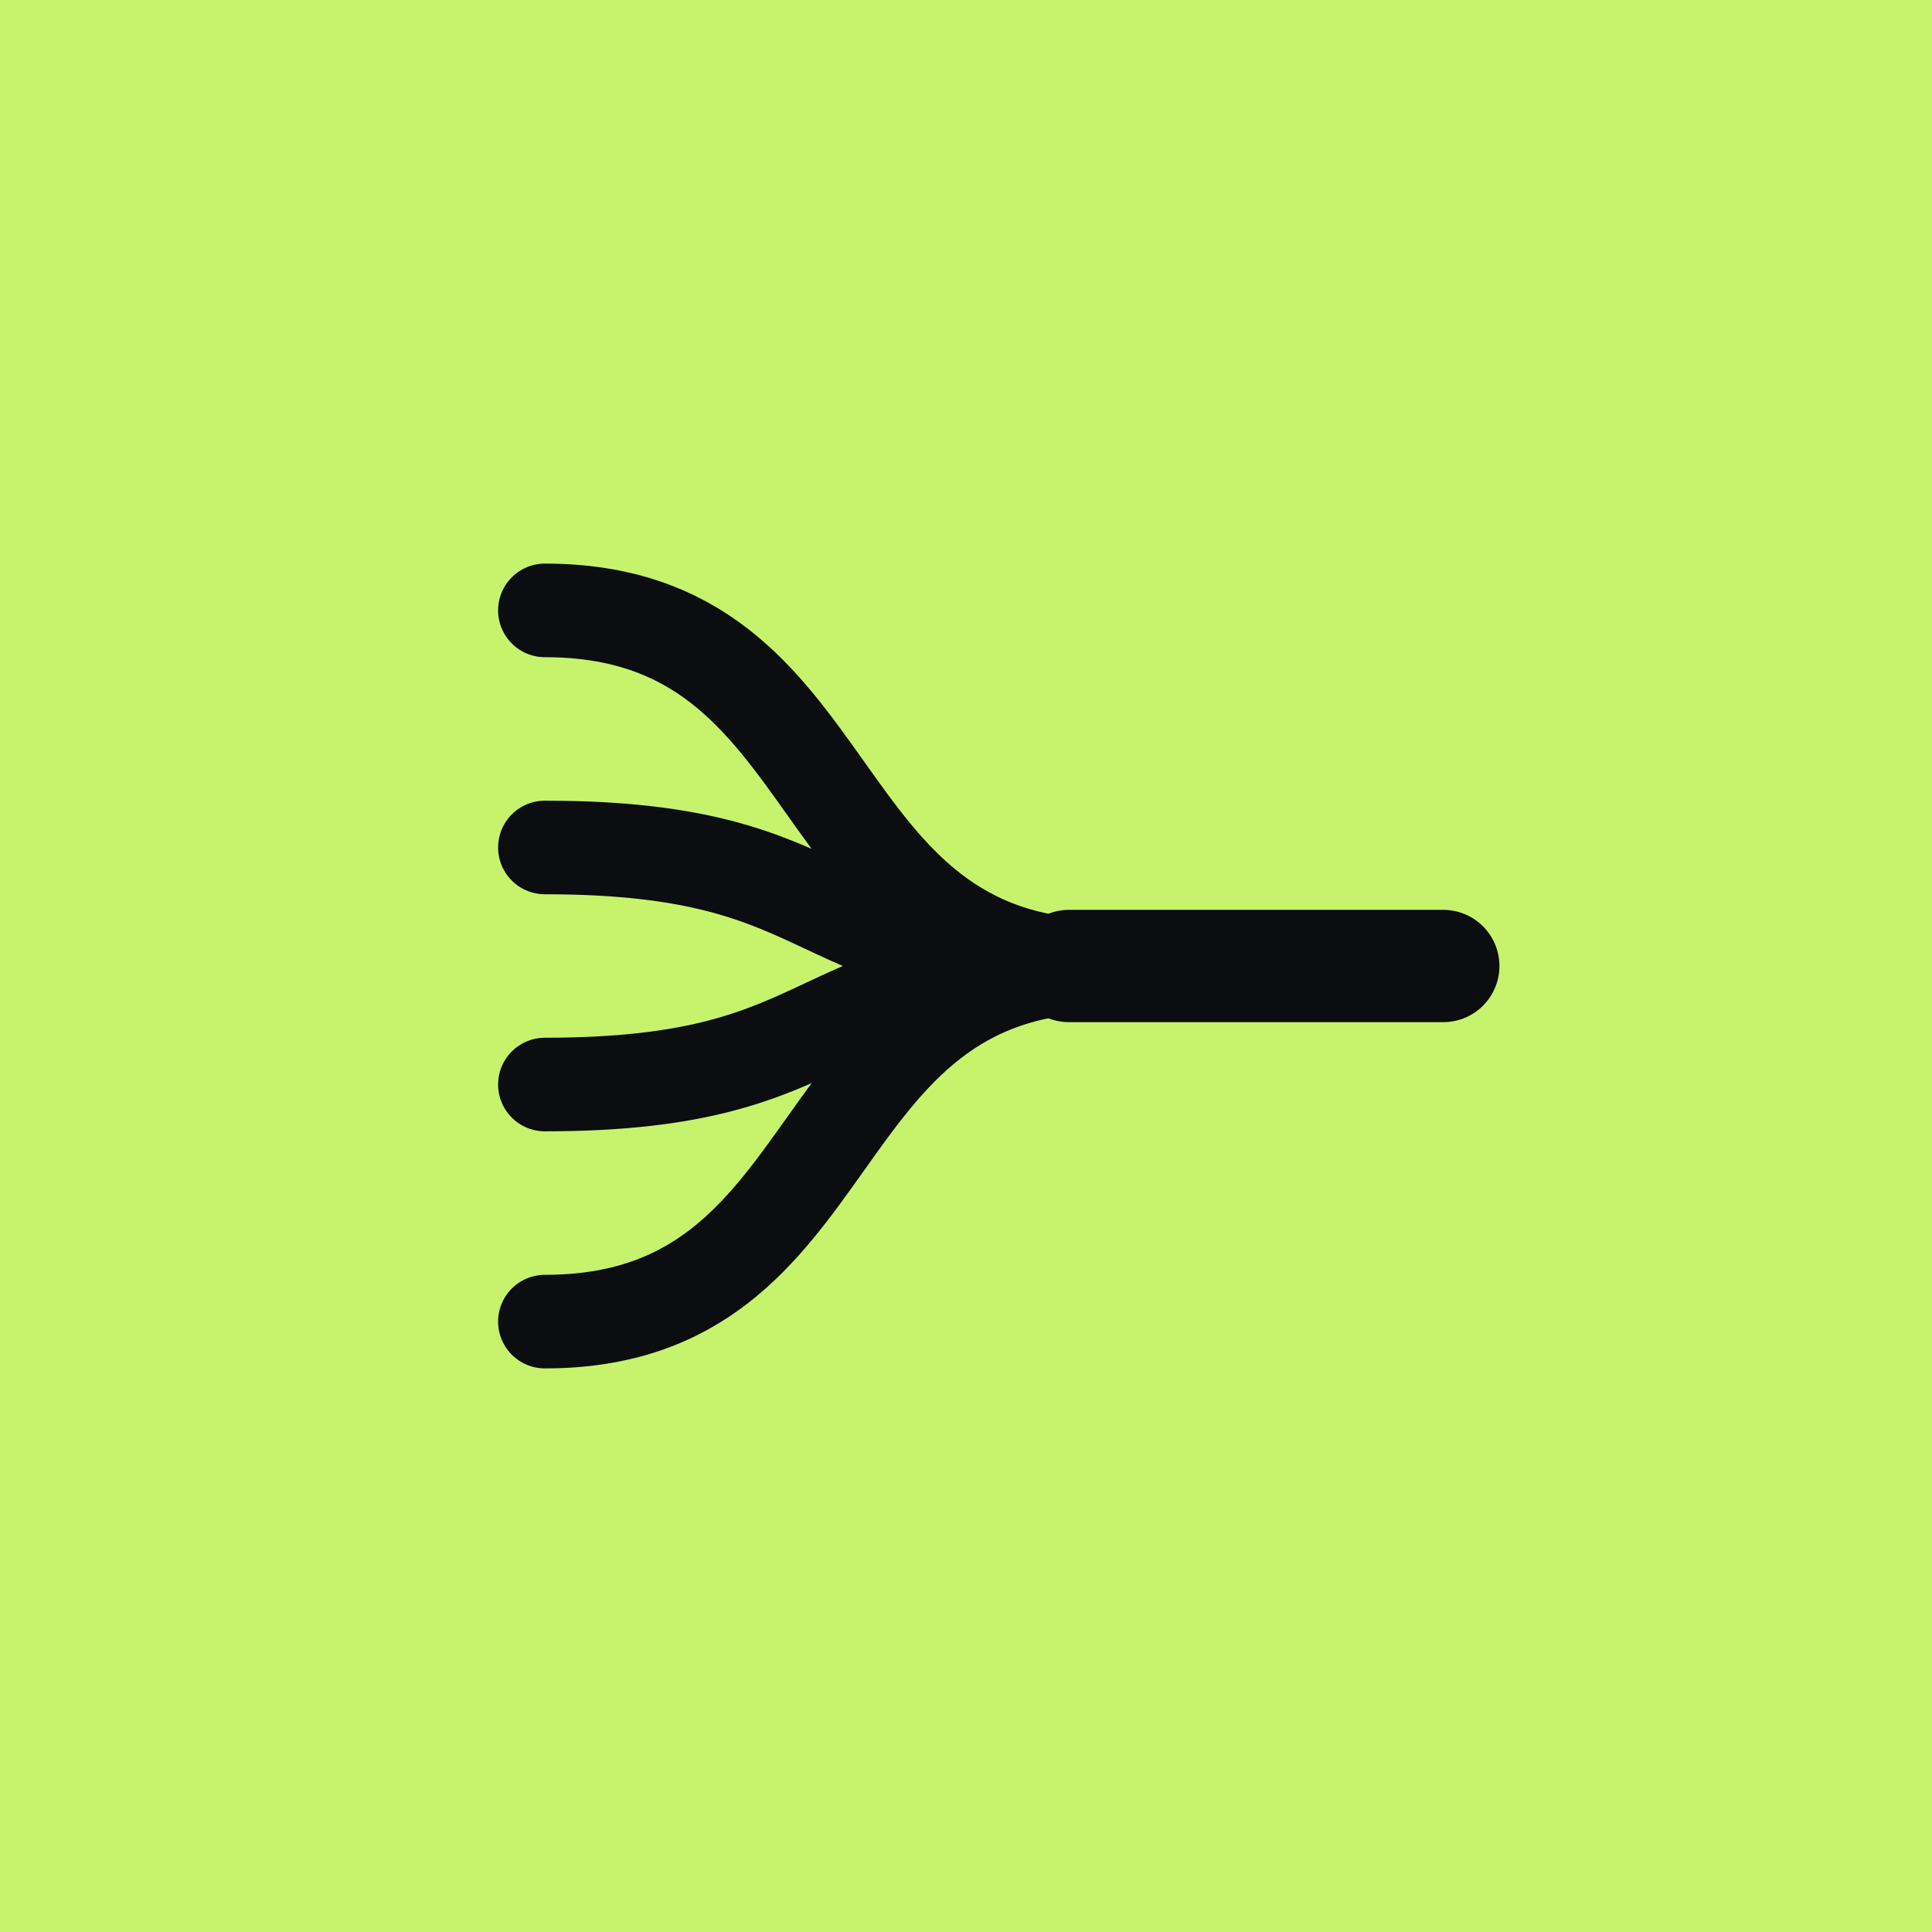
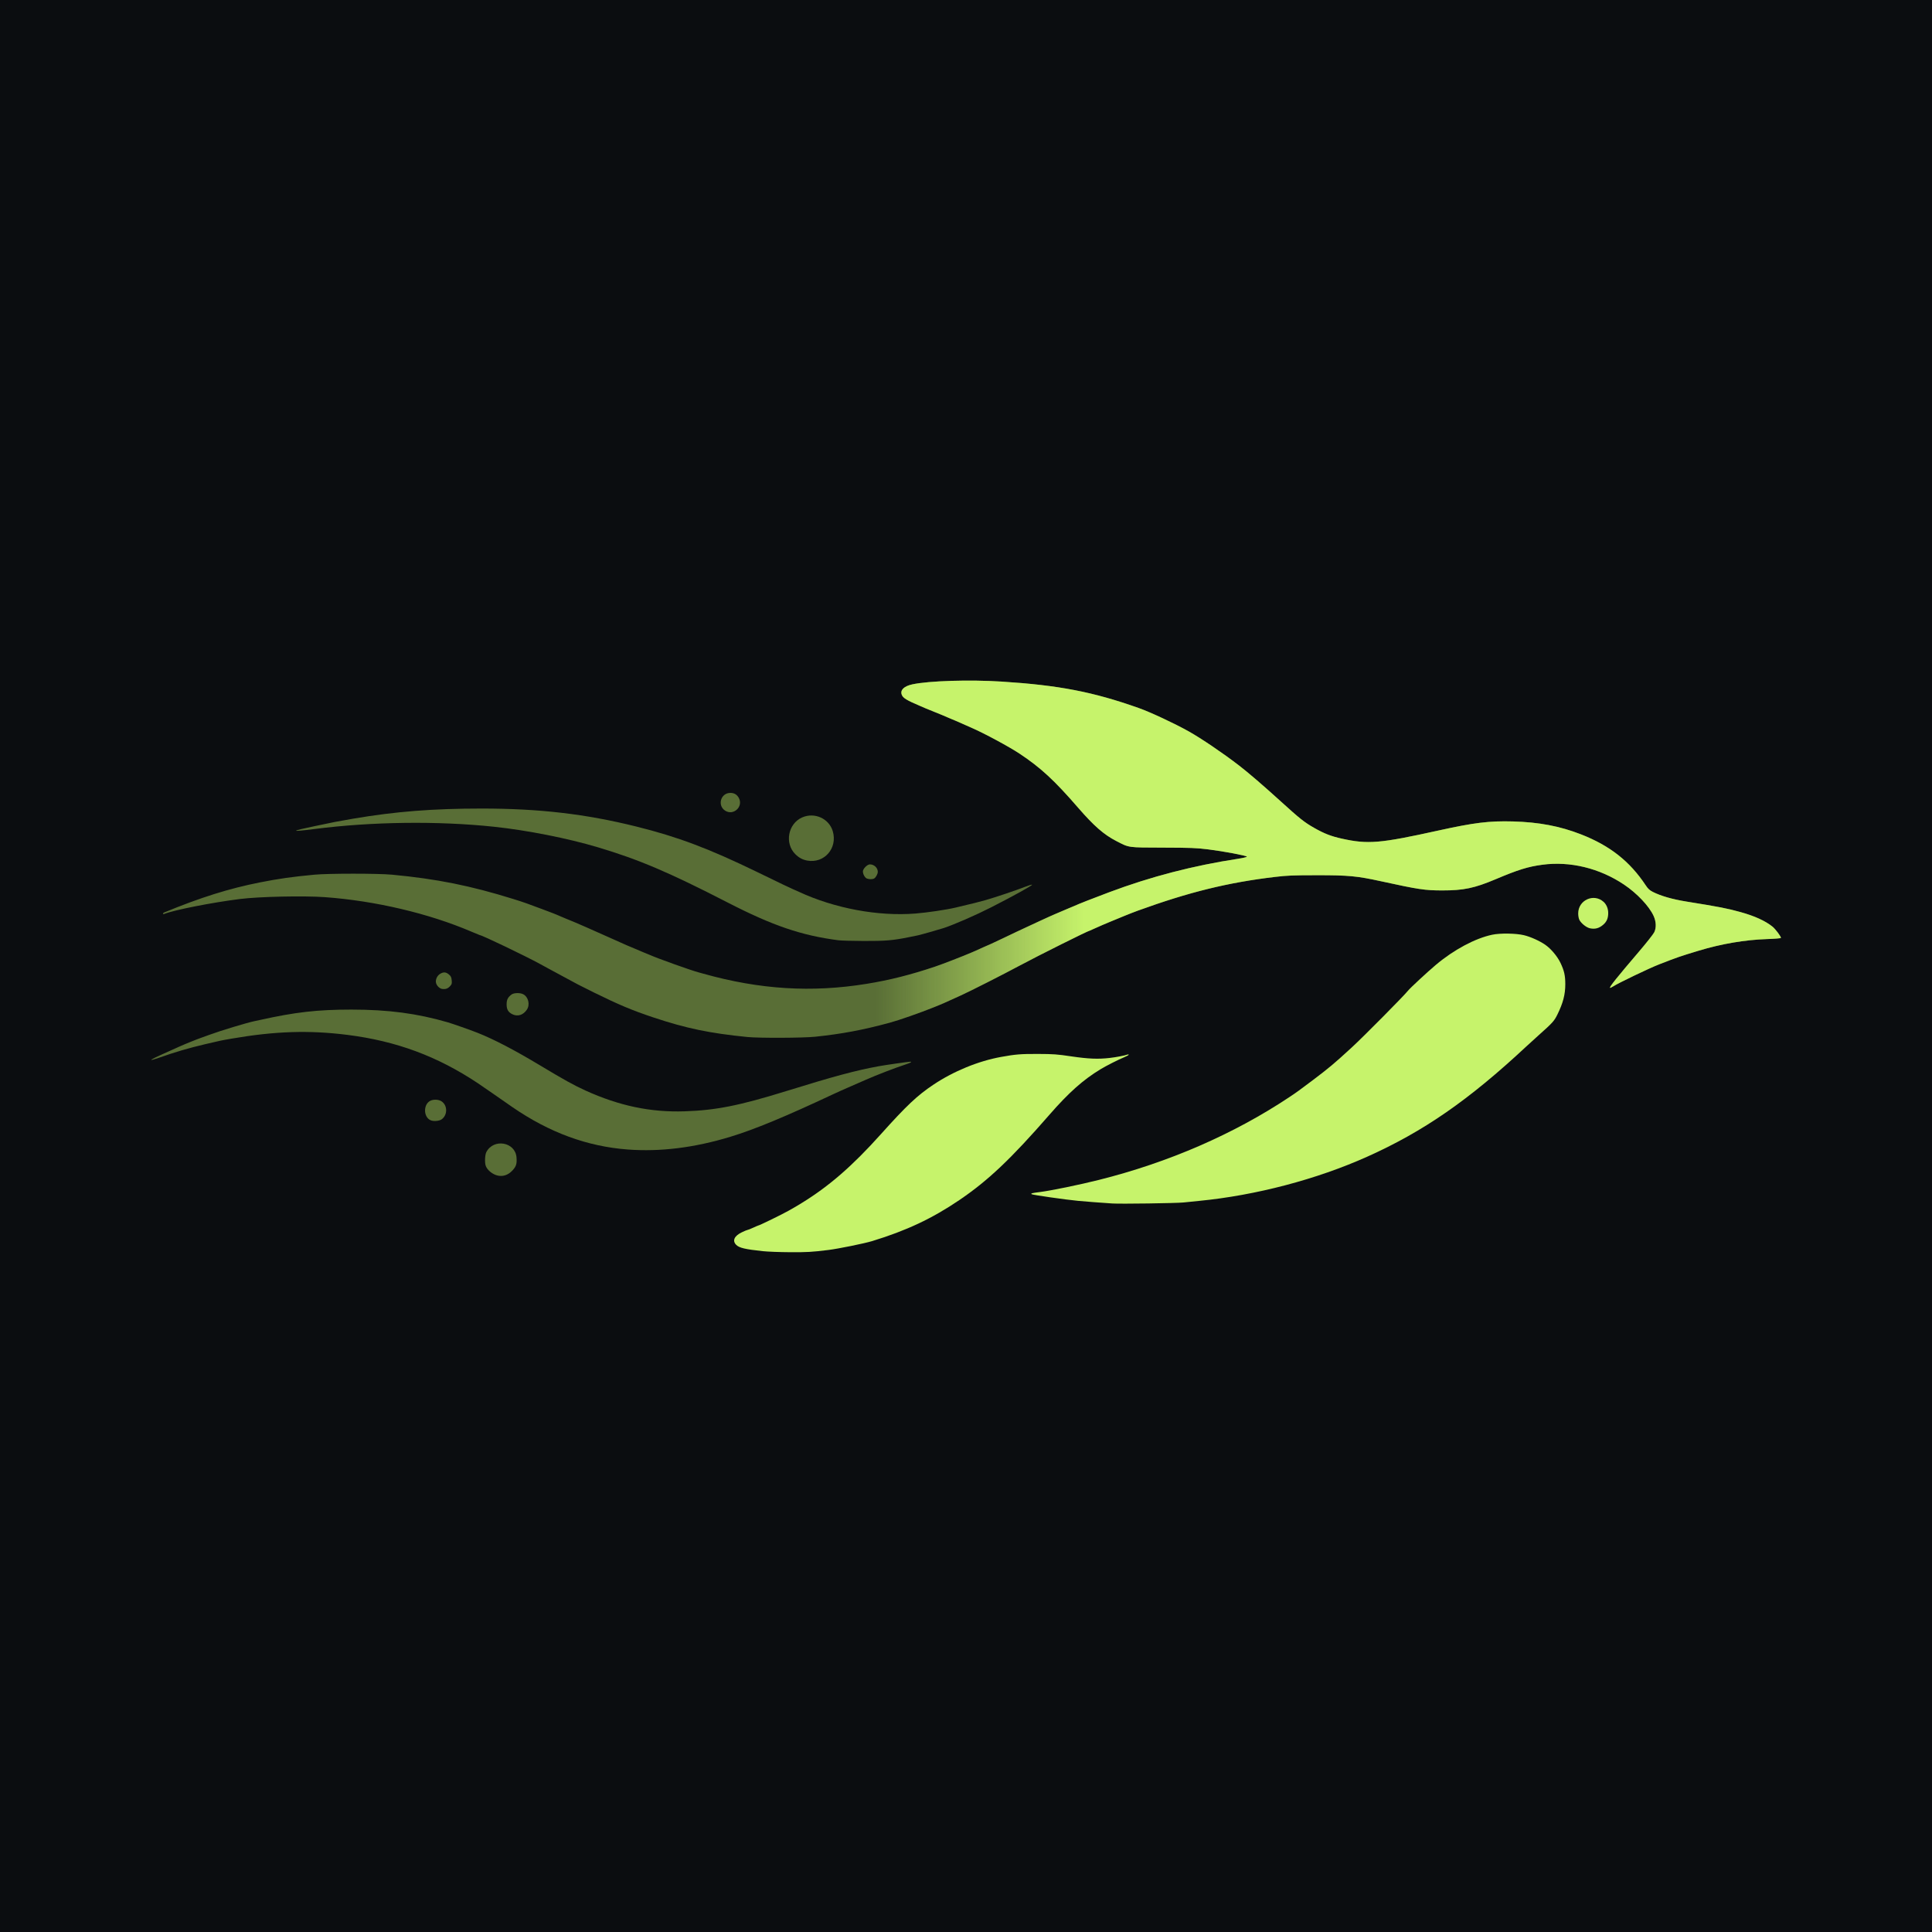
<svg xmlns="http://www.w3.org/2000/svg" width="64" height="64" viewBox="0 0 64 64">
-   <rect width="64" height="64" fill="#c6f36b" />
-   <g transform="translate(32.930 32) scale(0.62) translate(-32 -32)">
-     <g fill="none" stroke="#0b0d10" stroke-linecap="round">
-       <path stroke-width="5" d="M8 13.000C24.50 13.000 21.50 32 38 32 M8 25.667C24.50 25.667 21.50 32 38 32 M8 38.333C24.50 38.333 21.50 32 38 32 M8 51.000C24.50 51.000 21.50 32 38 32" />
-       <path stroke-width="6" d="M36 32H56" />
+   <rect width="64" height="64" fill="#0b0d10" />
+   <g transform="translate(1.379 1.527) scale(0.04933)">
+     <defs>
+       <linearGradient id="mg" gradientUnits="userSpaceOnUse" x1="560" y1="0" x2="700" y2="0">
+         <stop offset="0" stop-color="#fff" stop-opacity="0" />
+         <stop offset="1" stop-color="#fff" />
+       </linearGradient>
+       <mask id="mk" maskUnits="userSpaceOnUse" x="0" y="0" width="1300" height="1300">
+         <rect width="1300" height="1300" fill="url(#mg)" />
+         <rect x="560" y="380" width="400" height="164" fill="#fff" />
+       </mask>
+     </defs>
+     <g fill="#c6f36b">
+       <g fill-opacity="0.42">
+         <path d="M459.15 513.52 C453.55 510.10 455.95 501.50 462.50 501.50 C465.15 501.50 467.03 502.65 468.26 505.02 C471.23 510.76 464.67 516.88 459.15 513.52Z" />
+         <path d="M514.13 546.94 C511.00 546.37 508.51 545.03 506.09 542.61 C498.77 535.31 501.23 522.16 510.69 517.98 C519.01 514.30 528.73 518.67 531.27 527.21 C534.65 538.61 525.60 549.03 514.13 546.94Z" />
+         <path d="M554.15 558.99 C552.84 558.46 551.50 556.06 551.50 554.22 C551.50 552.47 554.44 549.50 556.18 549.50 C559.05 549.50 561.50 551.80 561.50 554.50 C561.50 555.97 560.17 558.37 559.03 558.99 C557.88 559.60 555.67 559.60 554.15 558.99Z" />
+         <path d="M268.91 633.13 C267.17 632.88 265.20 630.88 264.82 628.96 C264.39 626.84 265.61 624.22 267.59 623.01 C269.85 621.64 271.48 621.74 273.46 623.39 C274.85 624.55 275.17 625.21 275.37 627.32 C275.59 629.59 275.46 630.02 274.18 631.38 C272.70 632.96 271.20 633.46 268.91 633.13Z" />
+         <path d="M316.04 650.10 C313.31 648.74 312.25 646.89 312.25 643.50 C312.25 640.38 313.07 638.74 315.56 636.88 C317.14 635.70 321.28 635.60 323.38 636.69 C326.87 638.49 328.12 643.70 325.86 647.04 C323.37 650.73 319.64 651.90 316.04 650.10Z" />
+         <path d="M261.13 721.29 C256.35 719.12 256.24 710.71 260.95 708.27 C263.02 707.20 266.41 707.30 268.35 708.48 C272.58 711.06 272.77 717.63 268.71 720.65 C267.05 721.88 263.16 722.21 261.13 721.29Z" />
+         <path d="M306.50 758.52 C302.84 757.81 298.97 754.62 298.13 751.62 C297.46 749.22 297.75 744.35 298.66 742.64 C303.58 733.36 318.04 735.91 318.89 746.21 C319.25 750.53 318.69 752.34 316.17 755.03 C313.37 758.03 310.08 759.22 306.50 758.52Z" />
+         <path d="M535.00 600.45 C510.24 597.24 490.92 590.65 460.75 575.14 C421.06 554.74 401.22 546.30 373.50 538.01 C353.32 531.98 326.00 526.58 303.80 524.23 C266.15 520.24 221.62 520.80 183.13 525.76 C166.68 527.88 166.80 527.22 183.50 523.79 C189.69 522.52 195.76 521.26 197.00 520.99 C198.24 520.72 203.86 519.72 209.50 518.76 C237.66 513.98 262.89 512.00 295.50 512.00 C334.16 512.00 365.20 515.61 399.25 524.06 C427.13 530.98 448.11 538.88 480.75 554.75 C495.69 562.02 503.99 566.00 504.21 566.00 C504.31 566.00 506.28 566.87 508.58 567.94 C532.50 579.05 561.69 584.49 586.75 582.51 C594.66 581.88 607.60 579.97 613.75 578.51 C625.45 575.75 629.51 574.73 634.00 573.45 C640.49 571.60 654.26 566.97 660.14 564.66 C662.56 563.71 664.79 563.01 665.10 563.12 C665.85 563.37 652.72 570.65 637.74 578.29 C627.49 583.51 612.99 589.85 605.75 592.26 C603.11 593.14 590.10 596.82 588.50 597.14 C587.81 597.28 584.89 597.87 582.00 598.46 C571.77 600.55 566.43 600.99 552.00 600.93 C544.44 600.90 536.79 600.69 535.00 600.45Z" />
+         <path d="M393.50 740.96 C366.35 738.90 341.01 729.59 316.25 712.58 C313.23 710.50 307.71 706.67 304.00 704.06 C300.29 701.45 295.34 698.05 293.00 696.49 C265.74 678.33 238.17 668.11 205.25 663.98 C179.50 660.75 156.75 661.49 127.65 666.50 C120.47 667.74 119.87 667.87 109.75 670.26 C98.50 672.92 89.68 675.51 79.08 679.26 C76.24 680.26 73.79 680.96 73.64 680.81 C73.37 680.54 76.94 678.79 85.50 675.00 C87.84 673.96 90.99 672.55 92.50 671.85 C95.57 670.44 105.07 666.60 107.00 665.99 C107.69 665.77 110.16 664.88 112.50 664.00 C119.87 661.26 137.77 655.83 143.00 654.76 C143.96 654.56 145.54 654.22 146.50 654.01 C170.37 648.70 185.18 647.01 208.00 647.01 C232.75 647.01 252.12 649.57 272.75 655.56 C275.92 656.48 287.97 660.72 292.60 662.55 C303.71 666.95 317.33 674.04 334.75 684.50 C350.90 694.21 357.51 697.86 365.14 701.33 C387.87 711.65 408.90 716.07 431.75 715.32 C452.79 714.63 468.59 711.49 500.25 701.67 C532.25 691.75 546.73 687.86 562.25 685.02 C566.45 684.25 582.05 682.01 583.23 682.00 C584.87 682.00 583.46 682.81 579.75 684.00 C573.55 685.99 560.44 691.05 553.50 694.12 C549.79 695.77 544.50 698.08 541.75 699.26 C539.00 700.43 534.50 702.45 531.75 703.74 C499.12 719.05 478.89 727.43 462.50 732.42 C438.36 739.77 415.37 742.62 393.50 740.96Z" />
+         <path d="M474.00 665.43 C448.48 662.88 432.93 659.64 410.75 652.26 C396.76 647.61 387.44 643.70 370.75 635.47 C361.50 630.91 358.25 629.22 349.50 624.41 C347.71 623.43 344.56 621.73 342.50 620.63 C340.44 619.53 336.95 617.64 334.75 616.42 C325.39 611.25 295.67 597.00 294.25 597.00 C294.14 597.00 291.62 595.96 288.65 594.69 C260.10 582.45 224.05 573.96 190.25 571.51 C176.06 570.48 146.09 571.13 133.25 572.74 C114.43 575.11 89.04 580.10 82.38 582.76 C81.89 582.95 81.50 582.88 81.50 582.61 C81.50 582.33 81.78 581.99 82.13 581.85 C106.76 571.69 125.82 565.71 146.75 561.57 C159.28 559.09 168.51 557.79 183.25 556.41 C192.61 555.53 225.89 555.53 235.25 556.41 C265.24 559.23 288.05 563.80 316.75 572.75 C323.79 574.95 326.21 575.80 336.25 579.59 C338.45 580.42 341.49 581.57 343.00 582.14 C344.51 582.71 347.16 583.81 348.89 584.59 C350.61 585.36 352.12 586.00 352.24 586.00 C352.46 586.00 361.57 589.85 365.38 591.55 C368.29 592.85 373.60 595.22 378.88 597.56 C380.04 598.08 381.96 598.92 383.12 599.44 C387.75 601.49 390.36 602.66 392.89 603.81 C394.34 604.46 395.63 605.00 395.75 605.00 C395.87 605.00 397.16 605.55 398.62 606.21 C400.08 606.88 402.50 607.91 404.01 608.50 C405.52 609.09 407.43 609.88 408.25 610.24 C413.96 612.77 435.92 620.62 441.25 622.04 C442.07 622.26 443.54 622.66 444.50 622.94 C482.23 633.53 517.18 635.70 554.00 629.71 C569.48 627.20 583.25 623.74 599.75 618.23 C604.73 616.57 618.91 611.08 624.50 608.66 C625.46 608.24 626.70 607.71 627.25 607.47 C627.80 607.24 630.24 606.14 632.67 605.02 C635.11 603.91 637.19 603.00 637.29 603.00 C637.40 603.00 640.92 601.35 645.12 599.33 C649.31 597.31 653.65 595.25 654.75 594.74 C655.85 594.24 659.11 592.72 662.00 591.36 C664.89 590.00 668.49 588.33 670.00 587.64 C671.51 586.96 674.40 585.63 676.42 584.70 C678.44 583.76 680.17 583.00 680.28 583.00 C680.38 583.00 681.66 582.45 683.12 581.79 C684.58 581.12 686.98 580.10 688.47 579.51 C689.95 578.93 692.09 578.03 693.21 577.52 C696.58 575.99 705.11 572.63 716.75 568.26 C744.79 557.73 773.25 550.34 803.63 545.70 C806.87 545.20 809.44 544.58 809.36 544.32 C809.12 543.61 793.61 540.69 783.32 539.42 C775.34 538.44 771.69 538.30 753.00 538.24 C728.95 538.17 730.54 538.39 721.54 533.75 C713.30 529.49 706.56 523.60 696.08 511.50 C680.08 493.03 670.95 484.60 656.75 475.16 C649.74 470.50 632.91 461.43 624.50 457.78 C620.12 455.88 617.26 454.62 614.11 453.19 C612.66 452.54 611.37 452.00 611.25 452.00 C611.13 452.00 609.84 451.46 608.39 450.79 C606.94 450.13 603.39 448.65 600.50 447.50 C597.61 446.36 594.52 445.10 593.62 444.71 C592.73 444.32 591.27 443.69 590.38 443.31 C580.72 439.21 578.37 437.77 577.56 435.47 C576.48 432.36 579.16 429.80 584.75 428.60 C595.88 426.21 623.22 425.37 644.75 426.75 C683.11 429.20 706.05 433.63 736.75 444.51 C744.57 447.28 760.70 454.82 770.25 460.16 C778.57 464.81 793.31 474.80 803.79 482.87 C810.54 488.07 820.12 496.31 832.25 507.32 C844.87 518.79 847.94 521.22 854.47 524.95 C861.23 528.80 865.84 530.60 873.00 532.19 C890.65 536.11 898.59 535.45 937.75 526.81 C962.00 521.46 972.05 520.23 988.00 520.66 C1005.45 521.14 1019.52 523.80 1033.69 529.32 C1053.15 536.91 1066.50 547.43 1077.26 563.67 C1078.77 565.95 1079.82 566.90 1082.03 568.02 C1087.43 570.74 1095.09 572.94 1104.50 574.46 C1126.98 578.09 1131.82 579.03 1140.82 581.52 C1150.31 584.16 1157.48 587.42 1162.32 591.31 C1164.26 592.87 1168.00 597.86 1168.00 598.88 C1168.00 599.14 1163.74 599.49 1158.38 599.67 C1143.83 600.15 1127.86 602.88 1112.75 607.46 C1099.80 611.39 1098.72 611.76 1086.25 616.61 C1079.63 619.18 1058.79 629.17 1055.36 631.41 C1054.33 632.09 1053.36 632.52 1053.20 632.37 C1052.70 631.87 1058.06 625.17 1072.50 608.27 C1077.59 602.32 1082.27 596.39 1082.90 595.10 C1084.40 592.02 1084.23 587.88 1082.43 584.00 C1079.39 577.44 1071.32 568.91 1062.60 563.06 C1046.18 552.04 1026.39 547.23 1007.75 549.74 C998.10 551.03 991.51 553.08 976.25 559.53 C962.20 565.46 954.82 567.01 940.58 566.99 C928.86 566.98 924.78 566.37 899.25 560.79 C883.31 557.31 877.53 556.76 856.50 556.78 C840.24 556.79 836.49 556.94 828.25 557.92 C796.63 561.67 770.57 568.08 736.15 580.56 C733.89 581.38 729.84 582.96 727.15 584.07 C724.45 585.18 719.89 587.06 717.00 588.25 C714.11 589.44 710.01 591.22 707.87 592.20 C705.74 593.19 703.91 594.00 703.81 594.00 C702.83 594.00 669.76 610.51 656.50 617.61 C644.90 623.83 624.04 634.41 617.25 637.51 C606.02 642.65 604.75 643.21 599.00 645.51 C589.56 649.30 575.78 654.12 569.63 655.79 C551.53 660.71 537.68 663.32 519.41 665.24 C511.51 666.08 481.65 666.20 474.00 665.43Z" />
+       </g>
+       <g mask="url(#mk)">
+         <path d="M474.00 665.43 C448.48 662.88 432.93 659.64 410.75 652.26 C396.76 647.61 387.44 643.70 370.75 635.47 C361.50 630.91 358.25 629.22 349.50 624.41 C347.71 623.43 344.56 621.73 342.50 620.63 C340.44 619.53 336.95 617.64 334.75 616.42 C325.39 611.25 295.67 597.00 294.25 597.00 C294.14 597.00 291.62 595.96 288.65 594.69 C260.10 582.45 224.05 573.96 190.25 571.51 C176.06 570.48 146.09 571.13 133.25 572.74 C114.43 575.11 89.04 580.10 82.38 582.76 C81.89 582.95 81.50 582.88 81.50 582.61 C81.50 582.33 81.78 581.99 82.13 581.85 C106.76 571.69 125.82 565.71 146.75 561.57 C159.28 559.09 168.51 557.79 183.25 556.41 C192.61 555.53 225.89 555.53 235.25 556.41 C265.24 559.23 288.05 563.80 316.75 572.75 C323.79 574.95 326.21 575.80 336.25 579.59 C338.45 580.42 341.49 581.57 343.00 582.14 C344.51 582.71 347.16 583.81 348.89 584.59 C350.61 585.36 352.12 586.00 352.24 586.00 C352.46 586.00 361.57 589.85 365.38 591.55 C368.29 592.85 373.60 595.22 378.88 597.56 C380.04 598.08 381.96 598.92 383.12 599.44 C387.75 601.49 390.36 602.66 392.89 603.81 C394.34 604.46 395.63 605.00 395.75 605.00 C395.87 605.00 397.16 605.55 398.62 606.21 C400.08 606.88 402.50 607.91 404.01 608.50 C405.52 609.09 407.43 609.88 408.25 610.24 C413.96 612.77 435.92 620.62 441.25 622.04 C442.07 622.26 443.54 622.66 444.50 622.94 C482.23 633.53 517.18 635.70 554.00 629.71 C569.48 627.20 583.25 623.74 599.75 618.23 C604.73 616.57 618.91 611.08 624.50 608.66 C625.46 608.24 626.70 607.71 627.25 607.47 C627.80 607.24 630.24 606.14 632.67 605.02 C635.11 603.91 637.19 603.00 637.29 603.00 C637.40 603.00 640.92 601.35 645.12 599.33 C649.31 597.31 653.65 595.25 654.75 594.74 C655.85 594.24 659.11 592.72 662.00 591.36 C664.89 590.00 668.49 588.33 670.00 587.64 C671.51 586.96 674.40 585.63 676.42 584.70 C678.44 583.76 680.17 583.00 680.28 583.00 C680.38 583.00 681.66 582.45 683.12 581.79 C684.58 581.12 686.98 580.10 688.47 579.51 C689.95 578.93 692.09 578.03 693.21 577.52 C696.58 575.99 705.11 572.63 716.75 568.26 C744.79 557.73 773.25 550.34 803.63 545.70 C806.87 545.20 809.44 544.58 809.36 544.32 C809.12 543.61 793.61 540.69 783.32 539.42 C775.34 538.44 771.69 538.30 753.00 538.24 C728.95 538.17 730.54 538.39 721.54 533.75 C713.30 529.49 706.56 523.60 696.08 511.50 C680.08 493.03 670.95 484.60 656.75 475.16 C649.74 470.50 632.91 461.43 624.50 457.78 C620.12 455.88 617.26 454.62 614.11 453.19 C612.66 452.54 611.37 452.00 611.25 452.00 C611.13 452.00 609.84 451.46 608.39 450.79 C606.94 450.13 603.39 448.65 600.50 447.50 C597.61 446.36 594.52 445.10 593.62 444.71 C592.73 444.32 591.27 443.69 590.38 443.31 C580.72 439.21 578.37 437.77 577.56 435.47 C576.48 432.36 579.16 429.80 584.75 428.60 C595.88 426.21 623.22 425.37 644.75 426.75 C683.11 429.20 706.05 433.63 736.75 444.51 C744.57 447.28 760.70 454.82 770.25 460.16 C778.57 464.81 793.31 474.80 803.79 482.87 C810.54 488.07 820.12 496.31 832.25 507.32 C844.87 518.79 847.94 521.22 854.47 524.95 C861.23 528.80 865.84 530.60 873.00 532.19 C890.65 536.11 898.59 535.45 937.75 526.81 C962.00 521.46 972.05 520.23 988.00 520.66 C1005.45 521.14 1019.52 523.80 1033.69 529.32 C1053.15 536.91 1066.50 547.43 1077.26 563.67 C1078.77 565.95 1079.82 566.90 1082.03 568.02 C1087.43 570.74 1095.09 572.94 1104.50 574.46 C1126.98 578.09 1131.82 579.03 1140.82 581.52 C1150.31 584.16 1157.48 587.42 1162.32 591.31 C1164.26 592.87 1168.00 597.86 1168.00 598.88 C1168.00 599.14 1163.74 599.49 1158.38 599.67 C1143.83 600.15 1127.86 602.88 1112.75 607.46 C1099.80 611.39 1098.72 611.76 1086.25 616.61 C1079.63 619.18 1058.79 629.17 1055.36 631.41 C1054.33 632.09 1053.36 632.52 1053.20 632.37 C1052.70 631.87 1058.06 625.17 1072.50 608.27 C1077.59 602.32 1082.27 596.39 1082.90 595.10 C1084.40 592.02 1084.23 587.88 1082.43 584.00 C1079.39 577.44 1071.32 568.91 1062.60 563.06 C1046.18 552.04 1026.39 547.23 1007.75 549.74 C998.10 551.03 991.51 553.08 976.25 559.53 C962.20 565.46 954.82 567.01 940.58 566.99 C928.86 566.98 924.78 566.37 899.25 560.79 C883.31 557.31 877.53 556.76 856.50 556.78 C840.24 556.79 836.49 556.94 828.25 557.92 C796.63 561.67 770.57 568.08 736.15 580.56 C733.89 581.38 729.84 582.96 727.15 584.07 C724.45 585.18 719.89 587.06 717.00 588.25 C714.11 589.44 710.01 591.22 707.87 592.20 C705.74 593.19 703.91 594.00 703.81 594.00 C702.83 594.00 669.76 610.51 656.50 617.61 C644.90 623.83 624.04 634.41 617.25 637.51 C606.02 642.65 604.75 643.21 599.00 645.51 C589.56 649.30 575.78 654.12 569.63 655.79 C551.53 660.71 537.68 663.32 519.41 665.24 C511.51 666.08 481.65 666.20 474.00 665.43Z" />
+       </g>
+       <path d="M719.00 777.21 C711.57 776.73 700.71 775.90 696.00 775.45 C687.40 774.63 665.29 771.46 664.79 770.98 C664.19 770.39 664.79 770.24 670.50 769.51 C677.99 768.55 696.71 764.70 709.75 761.44 C756.66 749.70 800.40 730.71 837.75 705.87 C842.71 702.57 844.35 701.39 853.50 694.49 C864.38 686.29 867.83 683.40 879.76 672.45 C887.47 665.38 914.86 637.74 917.50 634.37 C918.91 632.57 930.49 621.83 936.27 616.96 C948.35 606.79 962.67 599.13 974.12 596.73 C979.46 595.60 990.09 595.76 995.41 597.05 C999.83 598.11 1005.85 600.82 1009.68 603.45 C1013.53 606.10 1017.84 611.21 1019.94 615.63 C1022.46 620.92 1023.18 624.13 1023.18 630.00 C1023.18 636.89 1021.67 642.64 1017.85 650.39 C1015.70 654.73 1014.66 655.88 1005.26 664.25 C1002.79 666.45 999.08 669.83 997.01 671.76 C958.38 707.79 928.05 728.81 890.25 745.76 C856.23 761.02 815.39 771.76 777.25 775.48 C774.23 775.77 769.50 776.25 766.75 776.54 C761.92 777.04 724.60 777.57 719.00 777.21Z" />
+       <path d="M484.25 809.23 C472.42 807.97 468.45 807.03 466.42 805.00 C463.67 802.24 465.10 799.02 470.16 796.58 C471.96 795.71 473.67 795.00 473.96 795.00 C474.24 795.00 475.95 794.33 477.75 793.50 C479.55 792.67 481.13 792.00 481.25 792.00 C481.94 792.00 497.34 784.49 501.62 782.06 C506.08 779.54 506.93 779.04 510.25 777.00 C528.69 765.70 544.39 752.07 563.50 730.76 C580.76 711.51 587.96 704.72 598.78 697.48 C612.36 688.39 628.98 681.57 644.33 678.79 C653.94 677.04 657.55 676.75 669.00 676.79 C679.47 676.83 681.91 677.01 691.44 678.42 C702.88 680.11 709.44 680.38 717.25 679.48 C721.59 678.98 727.51 677.85 729.19 677.20 C729.63 677.03 730.00 677.09 729.99 677.32 C729.99 677.56 728.69 678.29 727.12 678.94 C722.87 680.71 714.89 684.75 711.09 687.06 C699.34 694.19 689.70 702.78 676.70 717.70 C650.89 747.33 635.55 761.85 616.25 774.94 C598.00 787.32 580.70 795.45 557.75 802.46 C552.44 804.08 534.95 807.63 528.25 808.45 C517.06 809.82 514.02 809.99 502.50 809.93 C495.76 809.90 487.55 809.58 484.25 809.23Z" />
+       <path d="M1039.70 592.41 C1037.34 591.90 1033.86 589.14 1032.66 586.82 C1032.18 585.92 1031.84 584.06 1031.84 582.44 C1031.83 573.46 1042.33 568.70 1048.92 574.68 C1050.86 576.45 1052.00 579.21 1052.00 582.17 C1052.00 585.62 1051.02 587.94 1048.72 589.96 C1045.93 592.41 1043.17 593.16 1039.70 592.41Z" />
    </g>
  </g>
</svg>
